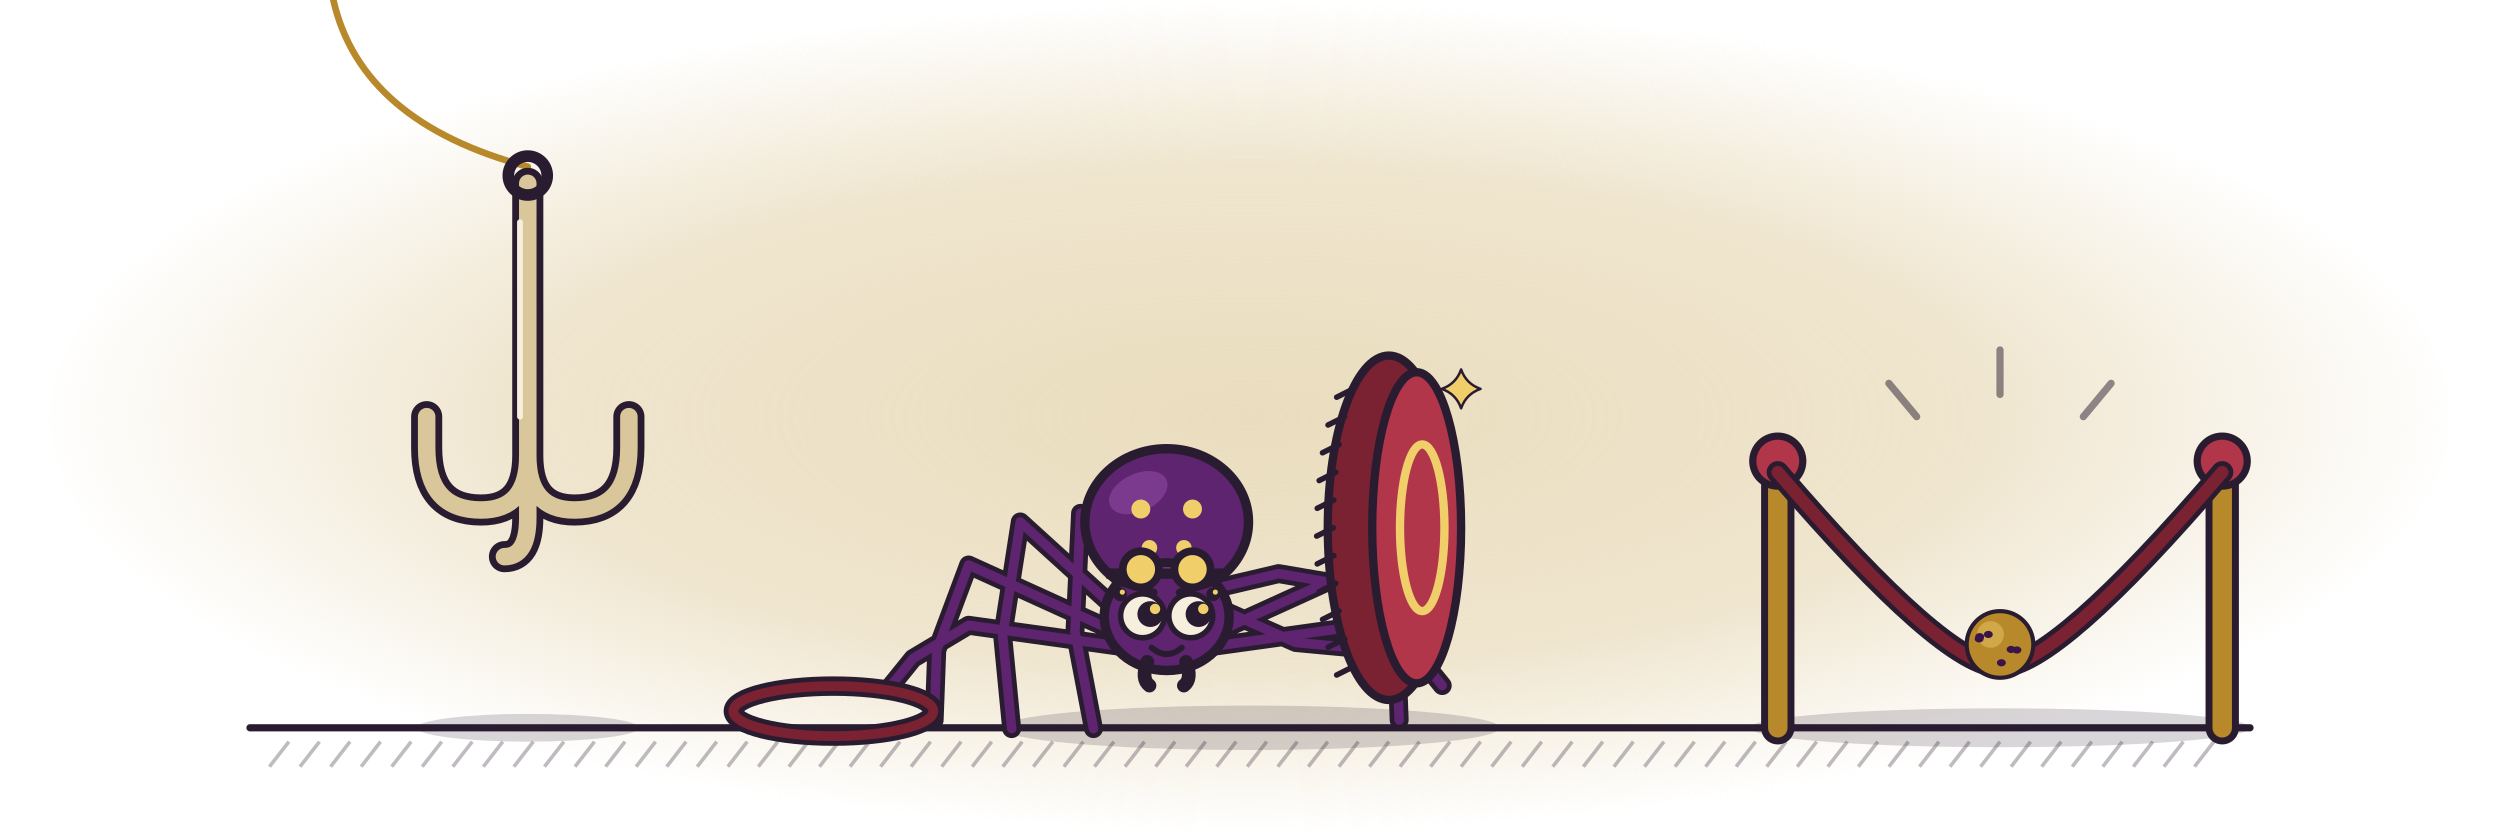
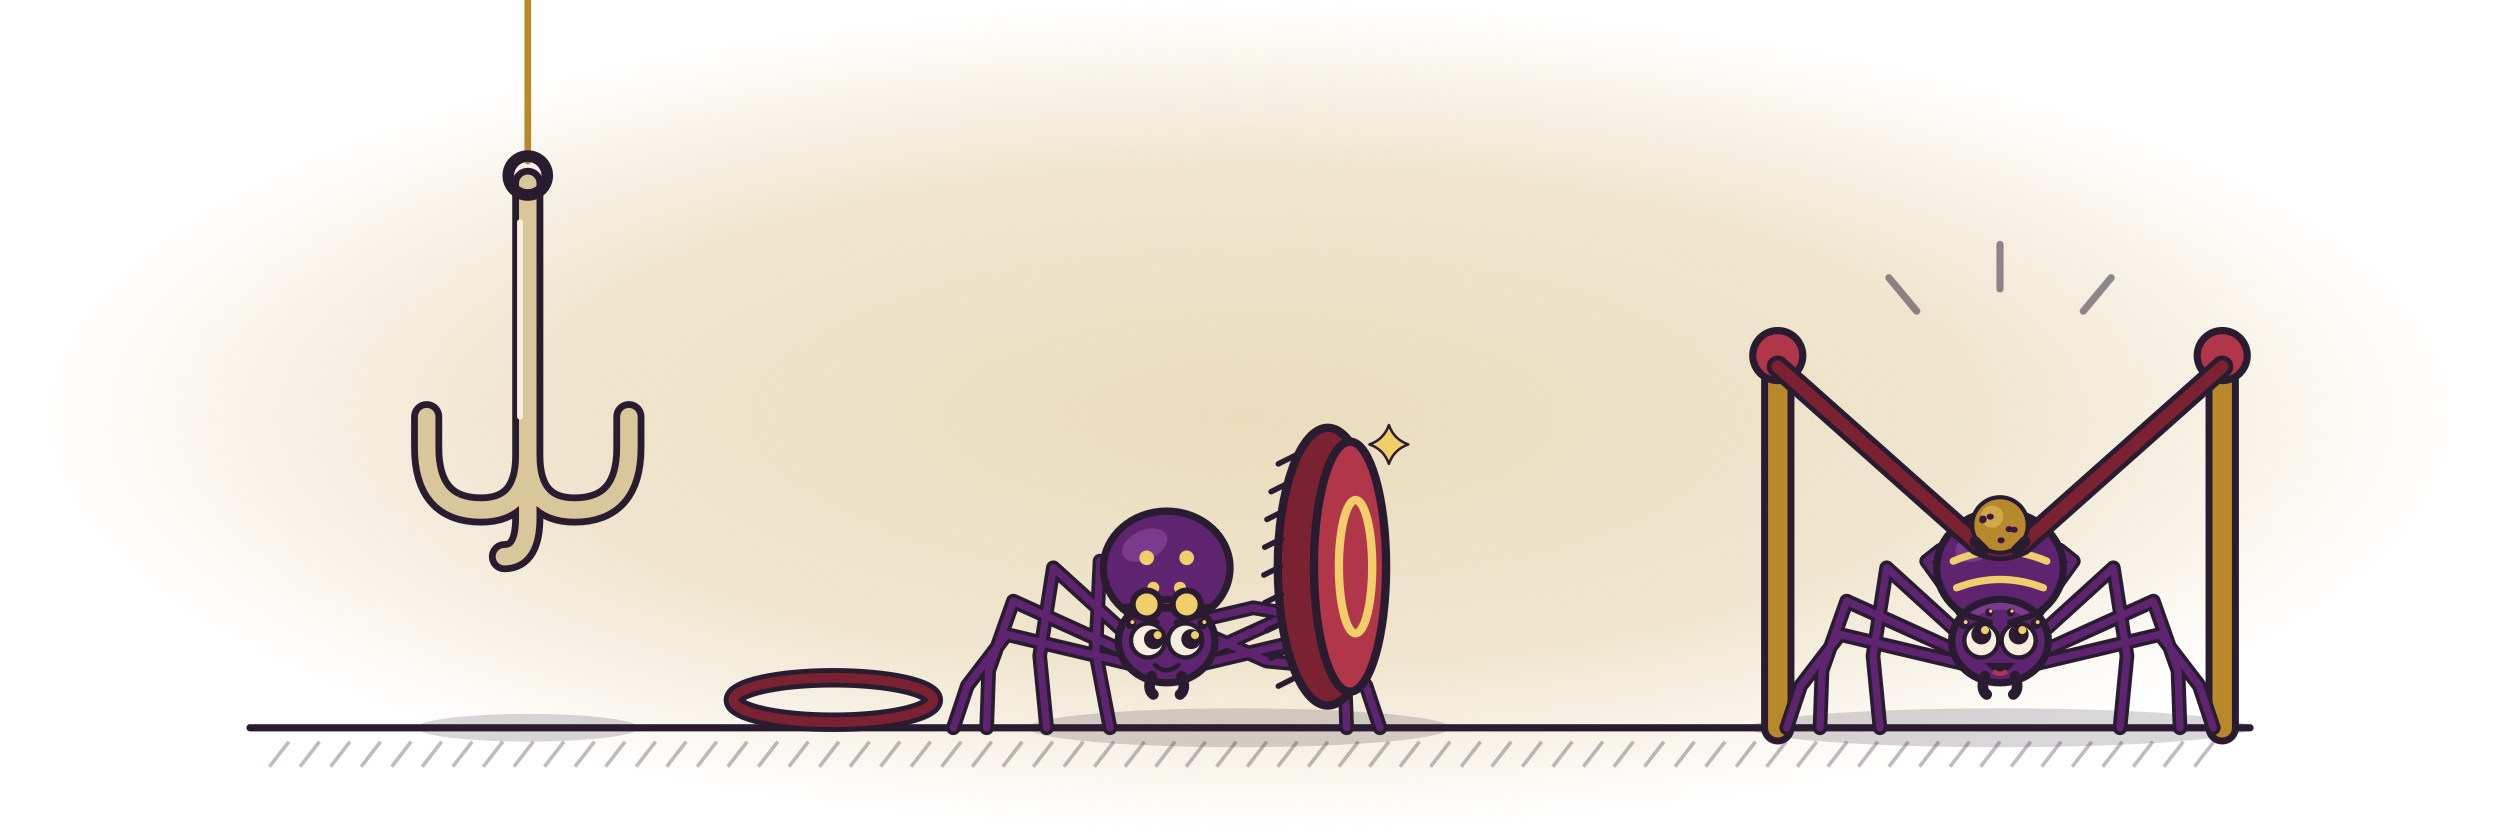
<svg xmlns="http://www.w3.org/2000/svg" viewBox="0 0 900 300" role="img" aria-label="Gadgets: a paperclip grappling hook, a bottle-cap shield and a rubber band">
  <defs>
    <radialGradient id="cgd-glow" cx="50%" cy="50%" r="50%">
      <stop offset="0" stop-color="#eaddbe" />
      <stop offset=".6" stop-color="#eaddbe" stop-opacity=".75" />
      <stop offset="1" stop-color="#eaddbe" stop-opacity="0" />
    </radialGradient>
  </defs>
  <ellipse cx="450" cy="150" rx="432" ry="150" fill="url(#cgd-glow)" />
  <path d="M90 262H810" stroke="#2a1c30" stroke-width="2.6" stroke-linecap="round" />
  <path d="M104 267l-7 9M115 267l-7 9M126 267l-7 9M137 267l-7 9M148 267l-7 9M159 267l-7 9M170 267l-7 9M181 267l-7 9M192 267l-7 9M203 267l-7 9M214 267l-7 9M225 267l-7 9M236 267l-7 9M247 267l-7 9M258 267l-7 9M269 267l-7 9M280 267l-7 9M291 267l-7 9M302 267l-7 9M313 267l-7 9M324 267l-7 9M335 267l-7 9M346 267l-7 9M357 267l-7 9M368 267l-7 9M379 267l-7 9M390 267l-7 9M401 267l-7 9M412 267l-7 9M423 267l-7 9M434 267l-7 9M445 267l-7 9M456 267l-7 9M467 267l-7 9M478 267l-7 9M489 267l-7 9M500 267l-7 9M511 267l-7 9M522 267l-7 9M533 267l-7 9M544 267l-7 9M555 267l-7 9M566 267l-7 9M577 267l-7 9M588 267l-7 9M599 267l-7 9M610 267l-7 9M621 267l-7 9M632 267l-7 9M643 267l-7 9M654 267l-7 9M665 267l-7 9M676 267l-7 9M687 267l-7 9M698 267l-7 9M709 267l-7 9M720 267l-7 9M731 267l-7 9M742 267l-7 9M753 267l-7 9M764 267l-7 9M775 267l-7 9M786 267l-7 9M797 267l-7 9" stroke="#2a1c30" stroke-width="1.3" opacity=".3" />
-   <path d="M120 0Q130 44 190 60" stroke="#b8892a" stroke-width="2.4" fill="none" stroke-linecap="round" stroke-linejoin="round" />
+   <path d="M190 0V58" stroke="#b8892a" stroke-width="2.4" fill="none" stroke-linecap="round" stroke-linejoin="round" />
  <g transform="translate(190 150) scale(1.4)">
    <path d="M0 -60V10q0 14 -12 14q-14 0 -14 -16v-8M0 10q0 14 12 14q14 0 14 -16v-8M0 10v16q0 10 -6 10" stroke="#2a1c30" stroke-width="8" fill="none" stroke-linecap="round" stroke-linejoin="round" />
    <path d="M0 -60V10q0 14 -12 14q-14 0 -14 -16v-8M0 10q0 14 12 14q14 0 14 -16v-8M0 10v16q0 10 -6 10" stroke="#d9c69a" stroke-width="4.5" fill="none" stroke-linecap="round" stroke-linejoin="round" />
    <path d="M-2 -50v50" stroke="#f6efdd" stroke-width="1.5" fill="none" stroke-linecap="round" stroke-linejoin="round" />
    <circle cx="0" cy="-62" r="5" fill="none" stroke="#2a1c30" stroke-width="3" />
  </g>
  <ellipse cx="190" cy="262" rx="40" ry="5" fill="#2a1c30" opacity="0.18" />
-   <ellipse cx="450" cy="262" rx="90" ry="8" fill="#2a1c30" opacity="0.18" />
-   <g transform="translate(420 222) scale(1.55 1.55)">
-     <path d="M9 -6L26 -10L38.9 -7.8L44 -6M12 -2L30 6L41.8 7.1L46 8M13 3L46 -12L53.4 7.8L54 24M10 7L46 2L58.9 9.7L64 16M-9 -6L-20 -24L-21.3 3.5L-17 26M-12 -2L-34 -22L-38.1 4.4L-36 26M-13 3L-46 -12L-53.4 7.8L-54 24M-10 7L-46 2L-58.9 9.7L-64 16" stroke="#2a1c30" stroke-width="4.4" fill="none" stroke-linecap="round" stroke-linejoin="round" />
-     <path d="M9 -6L26 -10L38.9 -7.8L44 -6M12 -2L30 6L41.8 7.1L46 8M13 3L46 -12L53.4 7.8L54 24M10 7L46 2L58.9 9.7L64 16M-9 -6L-20 -24L-21.3 3.5L-17 26M-12 -2L-34 -22L-38.1 4.4L-36 26M-13 3L-46 -12L-53.4 7.8L-54 24M-10 7L-46 2L-58.9 9.7L-64 16" stroke="#5f2470" stroke-width="2.2" fill="none" stroke-linecap="round" stroke-linejoin="round" />
+   <ellipse cx="446" cy="262" rx="76" ry="7" fill="#2a1c30" opacity="0.18" />
+   <g transform="translate(420 230.8) scale(1.2 1.2)">
+     <path d="M9 -6L26 -10L38.9 -7.8L44 -6M12 -2L30 6L41.8 7.1L46 8M13 3L46 -12L53.4 8.9L54 26M10 7L48 -2L59.8 13.4L64 26M-9 -6L-20 -24L-21.3 3.5L-17 26M-12 -2L-34 -22L-38.1 4.4L-36 26M-13 3L-46 -12L-53.4 8.9L-54 26M-10 7L-48 -2L-59.8 13.4L-64 26" stroke="#2a1c30" stroke-width="4.4" fill="none" stroke-linecap="round" stroke-linejoin="round" />
+     <path d="M9 -6L26 -10L38.9 -7.8L44 -6M12 -2L30 6L41.8 7.1L46 8M13 3L46 -12L53.4 8.9L54 26M10 7L48 -2L59.8 13.4L64 26M-9 -6L-20 -24L-21.3 3.5L-17 26M-12 -2L-34 -22L-38.1 4.4L-36 26M-13 3L-46 -12L-53.4 8.9L-54 26M-10 7L-48 -2L-59.8 13.4L-64 26" stroke="#5f2470" stroke-width="2.2" fill="none" stroke-linecap="round" stroke-linejoin="round" />
    <ellipse cx="0" cy="-22" rx="19" ry="17" fill="#5f2470" stroke="#2a1c30" stroke-width="2.2" />
    <ellipse cx="-6.6" cy="-28.8" rx="7.2" ry="4.4" fill="#7b3a8e" transform="rotate(-25 -6.6 -28.8)" />
    <g fill="#f0cf6b">
      <circle cx="-6" cy="-25" r="2.2" />
      <circle cx="6" cy="-25" r="2.2" />
      <circle cx="-4" cy="-16" r="1.8" />
      <circle cx="4" cy="-16" r="1.8" />
    </g>
    <ellipse cx="0" cy="0" rx="14.5" ry="12.5" fill="#5f2470" stroke="#2a1c30" stroke-width="2.2" />
    <path d="M-8 -8q8 -5 16 0" stroke="#7b3a8e" stroke-width="2" fill="none" stroke-linecap="round" />
    <path d="M-4.5 10.5q-1.5 4 0.5 5.5M4.5 10.5q1.5 4 -0.5 5.5" stroke="#2a1c30" stroke-width="3.2" fill="none" stroke-linecap="round" />
    <circle cx="-10.8" cy="-5.2" r="1.6" fill="#2a1c30" />
    <circle cx="-10.3" cy="-5.7" r="0.6" fill="#f0cf6b" />
    <circle cx="10.8" cy="-5.2" r="1.6" fill="#2a1c30" />
    <circle cx="11.3" cy="-5.7" r="0.6" fill="#f0cf6b" />
    <circle cx="-3.2" cy="-8.6" r="1.2" fill="#2a1c30" />
    <circle cx="-2.8" cy="-9" r="0.5" fill="#f0cf6b" />
    <circle cx="3.2" cy="-8.6" r="1.2" fill="#2a1c30" />
    <circle cx="3.6" cy="-9" r="0.5" fill="#f0cf6b" />
    <circle cx="-5.6" cy="-0.2" r="5.1" fill="#f6efdd" stroke="#2a1c30" stroke-width="1.3" />
    <circle cx="-3.8" cy="-0.6" r="3" fill="#2a1c30" />
    <circle cx="-2.7" cy="-1.8" r="1.2" fill="#f0cf6b" />
    <circle cx="5.6" cy="-0.2" r="5.1" fill="#f6efdd" stroke="#2a1c30" stroke-width="1.3" />
    <circle cx="7.4" cy="-0.6" r="3" fill="#2a1c30" />
    <circle cx="8.5" cy="-1.8" r="1.2" fill="#f0cf6b" />
    <path d="M-10 -7.8l7 2.2M10 -7.8l-7 2.2" stroke="#2a1c30" stroke-width="1.8" stroke-linecap="round" />
    <path d="M-3.5 7.2q3.5 3 7 0" stroke="#2a1c30" stroke-width="1.4" fill="none" stroke-linecap="round" />
    <path d="M-14 -10h28" stroke="#2a1c30" stroke-width="2.4" />
    <circle cx="-6" cy="-11" r="4.2" fill="#f0cf6b" stroke="#2a1c30" stroke-width="1.8" />
    <circle cx="6" cy="-11" r="4.2" fill="#f0cf6b" stroke="#2a1c30" stroke-width="1.8" />
  </g>
-   <ellipse cx="500" cy="190" rx="22" ry="62" fill="#7a2231" stroke="#2a1c30" stroke-width="3" />
-   <ellipse cx="510" cy="190" rx="16" ry="56" fill="#b2364a" stroke="#2a1c30" stroke-width="3" />
-   <path d="M487.2 140l-6 3M484.1 150l-6 3M482.1 160l-6 3M480.9 170l-6 3M480.2 180l-6 3M480 190l-6 3M480.2 200l-6 3M480.9 210l-6 3M482.1 220l-6 3M484.1 230l-6 3M487.2 240l-6 3" stroke="#2a1c30" stroke-width="2" fill="none" stroke-linecap="round" stroke-linejoin="round" />
-   <ellipse cx="512" cy="190" rx="8" ry="30" fill="none" stroke="#f0cf6b" stroke-width="3" />
-   <path d="M526 133Q527.8 138.2 533 140Q527.8 141.8 526 147Q524.2 141.8 519 140Q524.2 138.2 526 133z" fill="#f0cf6b" stroke="#2a1c30" stroke-width="0.9" stroke-linejoin="round" />
+   <ellipse cx="478" cy="204" rx="18" ry="50" fill="#7a2231" stroke="#2a1c30" stroke-width="3" />
+   <ellipse cx="486" cy="204" rx="13" ry="45" fill="#b2364a" stroke="#2a1c30" stroke-width="3" />
+   <path d="M466.2 164l-6 3M463.6 174l-6 3M462.1 184l-6 3M461.3 194l-6 3M461 204l-6 3M461.3 214l-6 3M462.1 224l-6 3M463.6 234l-6 3M466.2 244l-6 3" stroke="#2a1c30" stroke-width="2" fill="none" stroke-linecap="round" stroke-linejoin="round" />
+   <ellipse cx="488" cy="204" rx="6" ry="24" fill="none" stroke="#f0cf6b" stroke-width="3" />
+   <path d="M500 153Q501.8 158.2 507 160Q501.8 161.8 500 167Q498.2 161.8 493 160Q498.2 158.2 500 153z" fill="#f0cf6b" stroke="#2a1c30" stroke-width="0.9" stroke-linejoin="round" />
  <ellipse cx="720" cy="262" rx="90" ry="7" fill="#2a1c30" opacity="0.18" />
-   <path d="M640 262V170M800 262V170" stroke="#2a1c30" stroke-width="12" stroke-linecap="round" />
-   <path d="M640 262V170M800 262V170" stroke="#b8892a" stroke-width="7" stroke-linecap="round" />
-   <circle cx="640" cy="166" r="9" fill="#b2364a" stroke="#2a1c30" stroke-width="2.6" />
-   <circle cx="800" cy="166" r="9" fill="#b2364a" stroke="#2a1c30" stroke-width="2.6" />
-   <path d="M640 170Q700 240 720 240Q740 240 800 170" stroke="#2a1c30" stroke-width="8" fill="none" stroke-linecap="round" />
-   <path d="M640 170Q700 240 720 240Q740 240 800 170" stroke="#7a2231" stroke-width="4.5" fill="none" stroke-linecap="round" />
-   <circle cx="720" cy="232" r="12" fill="#b8892a" stroke="#2a1c30" stroke-width="1.5" />
-   <circle cx="716.6" cy="228.4" r="4.8" fill="#f0cf6b" opacity=".45" />
-   <ellipse cx="720.5" cy="238.6" rx="1.6" ry="1.3" fill="#3a1348" />
-   <ellipse cx="712.7" cy="229.2" rx="1.6" ry="1.3" fill="#3a1348" />
-   <ellipse cx="726.1" cy="234" rx="1.6" ry="1.3" fill="#3a1348" />
-   <ellipse cx="724" cy="233.8" rx="1.6" ry="1.3" fill="#3a1348" />
-   <ellipse cx="712.5" cy="230" rx="1.6" ry="1.3" fill="#3a1348" />
-   <ellipse cx="715.8" cy="228.4" rx="1.6" ry="1.3" fill="#3a1348" />
-   <path d="M690 150l-10 -12M720 142v-16M750 150l10 -12" stroke="#2a1c30" stroke-width="2.6" fill="none" stroke-linecap="round" stroke-linejoin="round" opacity=".5" />
-   <ellipse cx="300" cy="256" rx="36" ry="9" fill="none" stroke="#2a1c30" stroke-width="7" />
-   <ellipse cx="300" cy="256" rx="36" ry="9" fill="none" stroke="#7a2231" stroke-width="3.5" />
+   <path d="M640 262V132M800 262V132" stroke="#2a1c30" stroke-width="12" stroke-linecap="round" />
+   <path d="M640 262V132M800 262V132" stroke="#b8892a" stroke-width="7" stroke-linecap="round" />
+   <circle cx="640" cy="128" r="9" fill="#b2364a" stroke="#2a1c30" stroke-width="2.6" />
+   <circle cx="800" cy="128" r="9" fill="#b2364a" stroke="#2a1c30" stroke-width="2.6" />
+   <g transform="translate(720 230.8) scale(1.2 1.2)">
+     <path d="M9 -6L22 -24L17.9 -27.3L9 -30M12 -2L34 -22L38.1 4.4L36 26M13 3L46 -12L53.4 8.9L54 26M10 7L48 -2L59.8 13.4L64 26M-9 -6L-22 -24L-17.8 -27.3L-9 -30M-12 -2L-34 -22L-38.1 4.4L-36 26M-13 3L-46 -12L-53.4 8.9L-54 26M-10 7L-48 -2L-59.8 13.4L-64 26" stroke="#2a1c30" stroke-width="4.4" fill="none" stroke-linecap="round" stroke-linejoin="round" />
+     <path d="M9 -6L22 -24L17.9 -27.3L9 -30M12 -2L34 -22L38.1 4.4L36 26M13 3L46 -12L53.4 8.9L54 26M10 7L48 -2L59.8 13.4L64 26M-9 -6L-22 -24L-17.8 -27.3L-9 -30M-12 -2L-34 -22L-38.1 4.4L-36 26M-13 3L-46 -12L-53.4 8.9L-54 26M-10 7L-48 -2L-59.8 13.4L-64 26" stroke="#5f2470" stroke-width="2.2" fill="none" stroke-linecap="round" stroke-linejoin="round" />
+     <ellipse cx="0" cy="-22" rx="19" ry="17" fill="#5f2470" stroke="#2a1c30" stroke-width="2.2" />
+     <ellipse cx="-6.6" cy="-28.8" rx="7.2" ry="4.4" fill="#7b3a8e" transform="rotate(-25 -6.6 -28.8)" />
+     <path d="M-14 -24q14 -6 28 0M-13 -16q13 -5 26 0" stroke="#f0cf6b" stroke-width="2.2" fill="none" stroke-linecap="round" />
+     <ellipse cx="0" cy="0" rx="14.5" ry="12.5" fill="#5f2470" stroke="#2a1c30" stroke-width="2.2" />
+     <path d="M-8 -8q8 -5 16 0" stroke="#7b3a8e" stroke-width="2" fill="none" stroke-linecap="round" />
+     <path d="M-4.5 10.5q-1.5 4 0.5 5.5M4.5 10.5q1.5 4 -0.5 5.5" stroke="#2a1c30" stroke-width="3.2" fill="none" stroke-linecap="round" />
+     <circle cx="-10.8" cy="-5.2" r="1.6" fill="#2a1c30" />
+     <circle cx="-10.3" cy="-5.7" r="0.6" fill="#f0cf6b" />
+     <circle cx="10.8" cy="-5.2" r="1.6" fill="#2a1c30" />
+     <circle cx="11.3" cy="-5.7" r="0.6" fill="#f0cf6b" />
+     <circle cx="-3.2" cy="-8.6" r="1.2" fill="#2a1c30" />
+     <circle cx="-2.8" cy="-9" r="0.5" fill="#f0cf6b" />
+     <circle cx="3.2" cy="-8.6" r="1.2" fill="#2a1c30" />
+     <circle cx="3.6" cy="-9" r="0.5" fill="#f0cf6b" />
+     <circle cx="-5.6" cy="-0.2" r="5.1" fill="#f6efdd" stroke="#2a1c30" stroke-width="1.3" />
+     <circle cx="-5.6" cy="-2" r="3" fill="#2a1c30" />
+     <circle cx="-4.5" cy="-3.3" r="1.2" fill="#f0cf6b" />
+     <circle cx="5.6" cy="-0.2" r="5.1" fill="#f6efdd" stroke="#2a1c30" stroke-width="1.3" />
+     <circle cx="5.6" cy="-2" r="3" fill="#2a1c30" />
+     <circle cx="6.7" cy="-3.3" r="1.2" fill="#f0cf6b" />
+     <path d="M-10 -7.8l7 2.2M10 -7.8l-7 2.2" stroke="#2a1c30" stroke-width="1.8" stroke-linecap="round" />
+     <path d="M-4.5 6.5q4.5 6 9 0z" fill="#2a1c30" />
+     <path d="M-2 9q2 1.6 4 0" stroke="#b2364a" stroke-width="1.4" fill="none" />
+   </g>
+   <path d="M640 132L712 196Q720 200 728 196L800 132" stroke="#2a1c30" stroke-width="8" fill="none" stroke-linecap="round" stroke-linejoin="round" />
+   <path d="M640 132L712 196Q720 200 728 196L800 132" stroke="#7a2231" stroke-width="4.5" fill="none" stroke-linecap="round" stroke-linejoin="round" />
+   <circle cx="720" cy="189" r="10" fill="#b8892a" stroke="#2a1c30" stroke-width="1.5" />
+   <circle cx="717.2" cy="186" r="4" fill="#f0cf6b" opacity=".45" />
+   <ellipse cx="720.4" cy="194.5" rx="1.3" ry="1.1" fill="#3a1348" />
+   <ellipse cx="713.9" cy="186.7" rx="1.3" ry="1.1" fill="#3a1348" />
+   <ellipse cx="725.1" cy="190.7" rx="1.3" ry="1.1" fill="#3a1348" />
+   <ellipse cx="723.3" cy="190.5" rx="1.3" ry="1.1" fill="#3a1348" />
+   <ellipse cx="713.8" cy="187.3" rx="1.3" ry="1.1" fill="#3a1348" />
+   <ellipse cx="716.5" cy="186" rx="1.3" ry="1.1" fill="#3a1348" />
+   <path d="M711 195l3 3M729 195l-3 3" stroke="#2a1c30" stroke-width="4" fill="none" stroke-linecap="round" stroke-linejoin="round" />
+   <path d="M690 112l-10 -12M720 104v-16M750 112l10 -12" stroke="#2a1c30" stroke-width="2.6" fill="none" stroke-linecap="round" stroke-linejoin="round" opacity=".5" />
+   <ellipse cx="300" cy="252" rx="36" ry="8" fill="none" stroke="#2a1c30" stroke-width="7" />
+   <ellipse cx="300" cy="252" rx="36" ry="8" fill="none" stroke="#7a2231" stroke-width="3.5" />
</svg>
